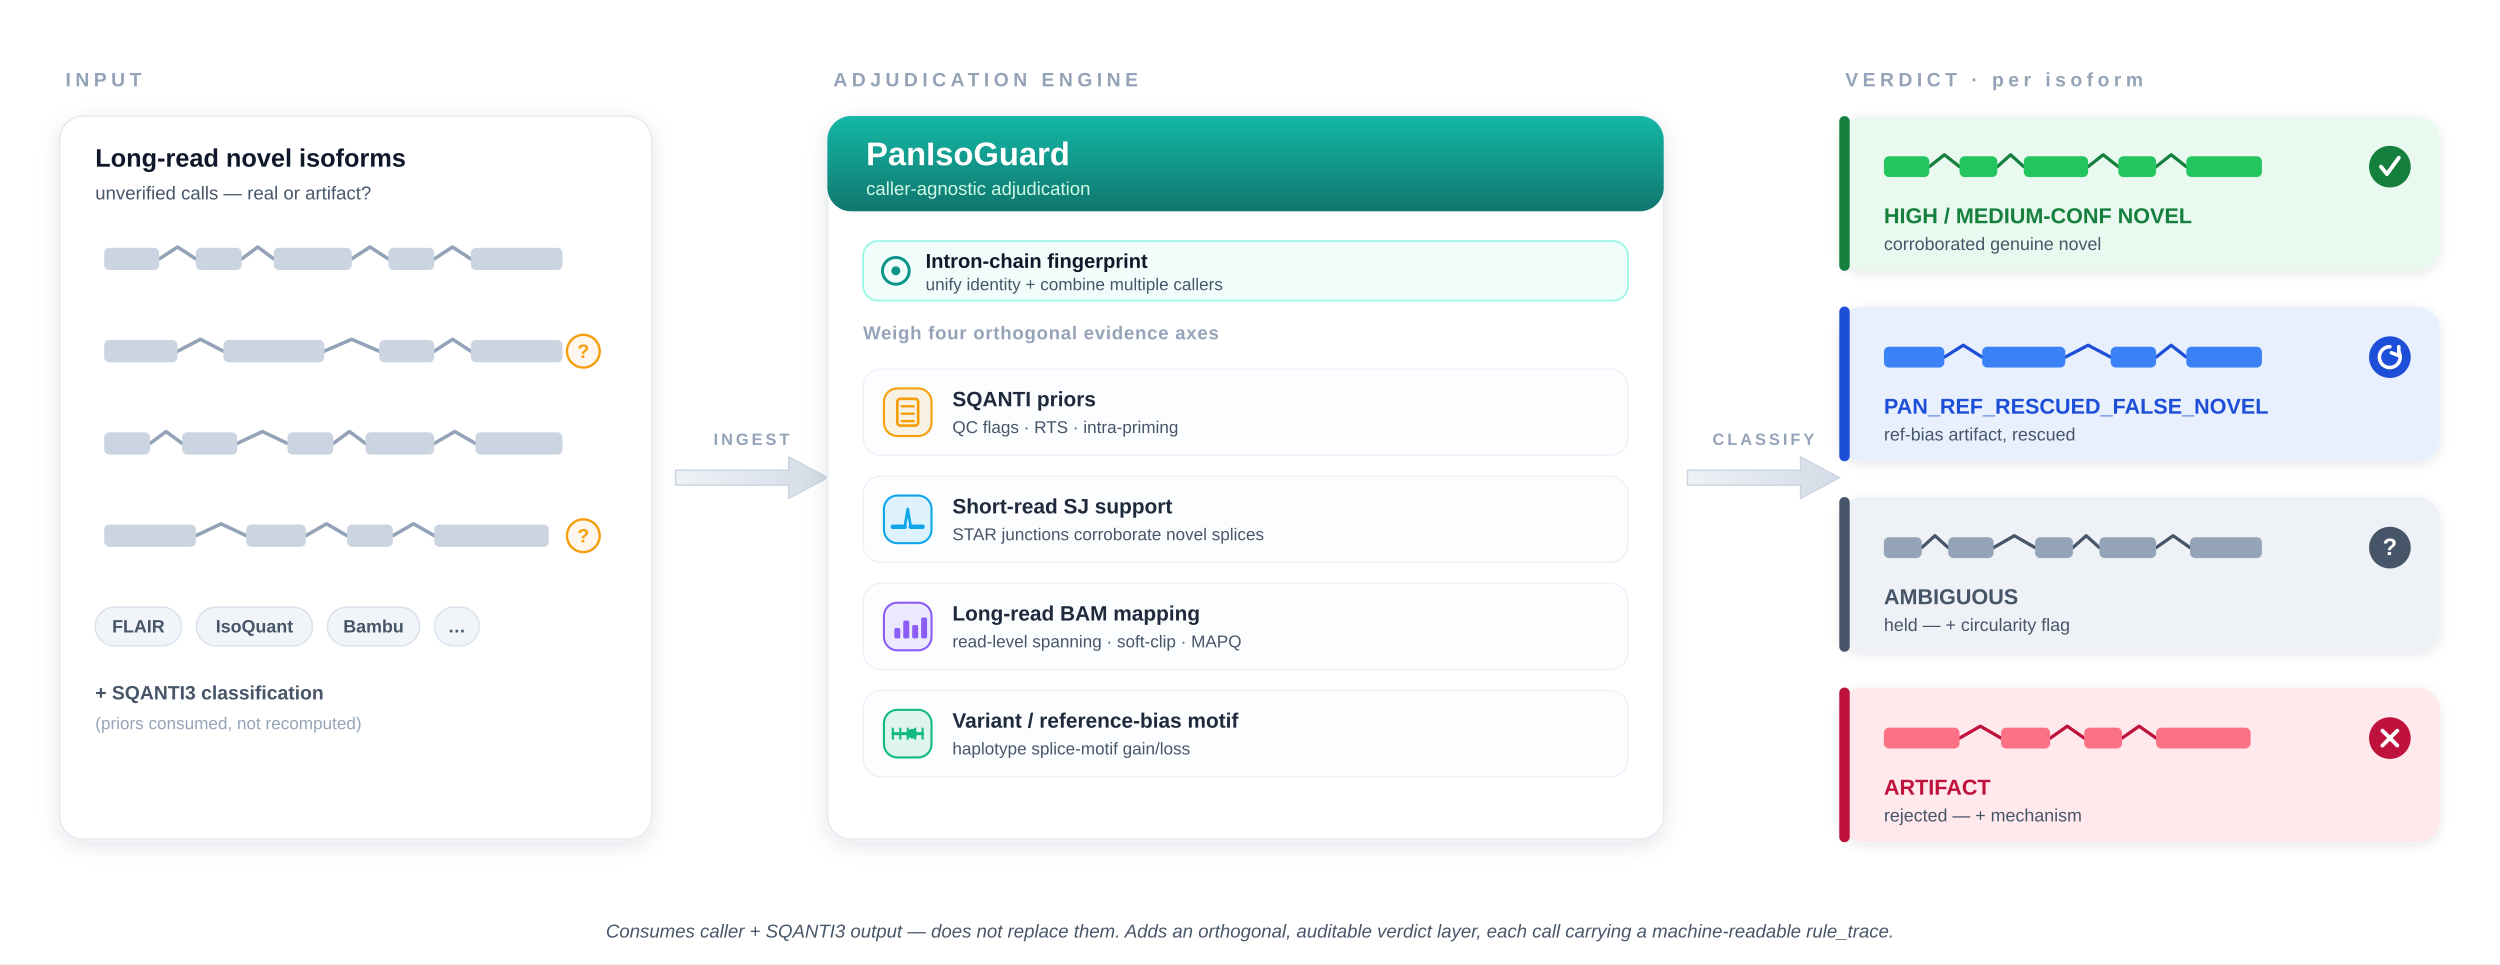
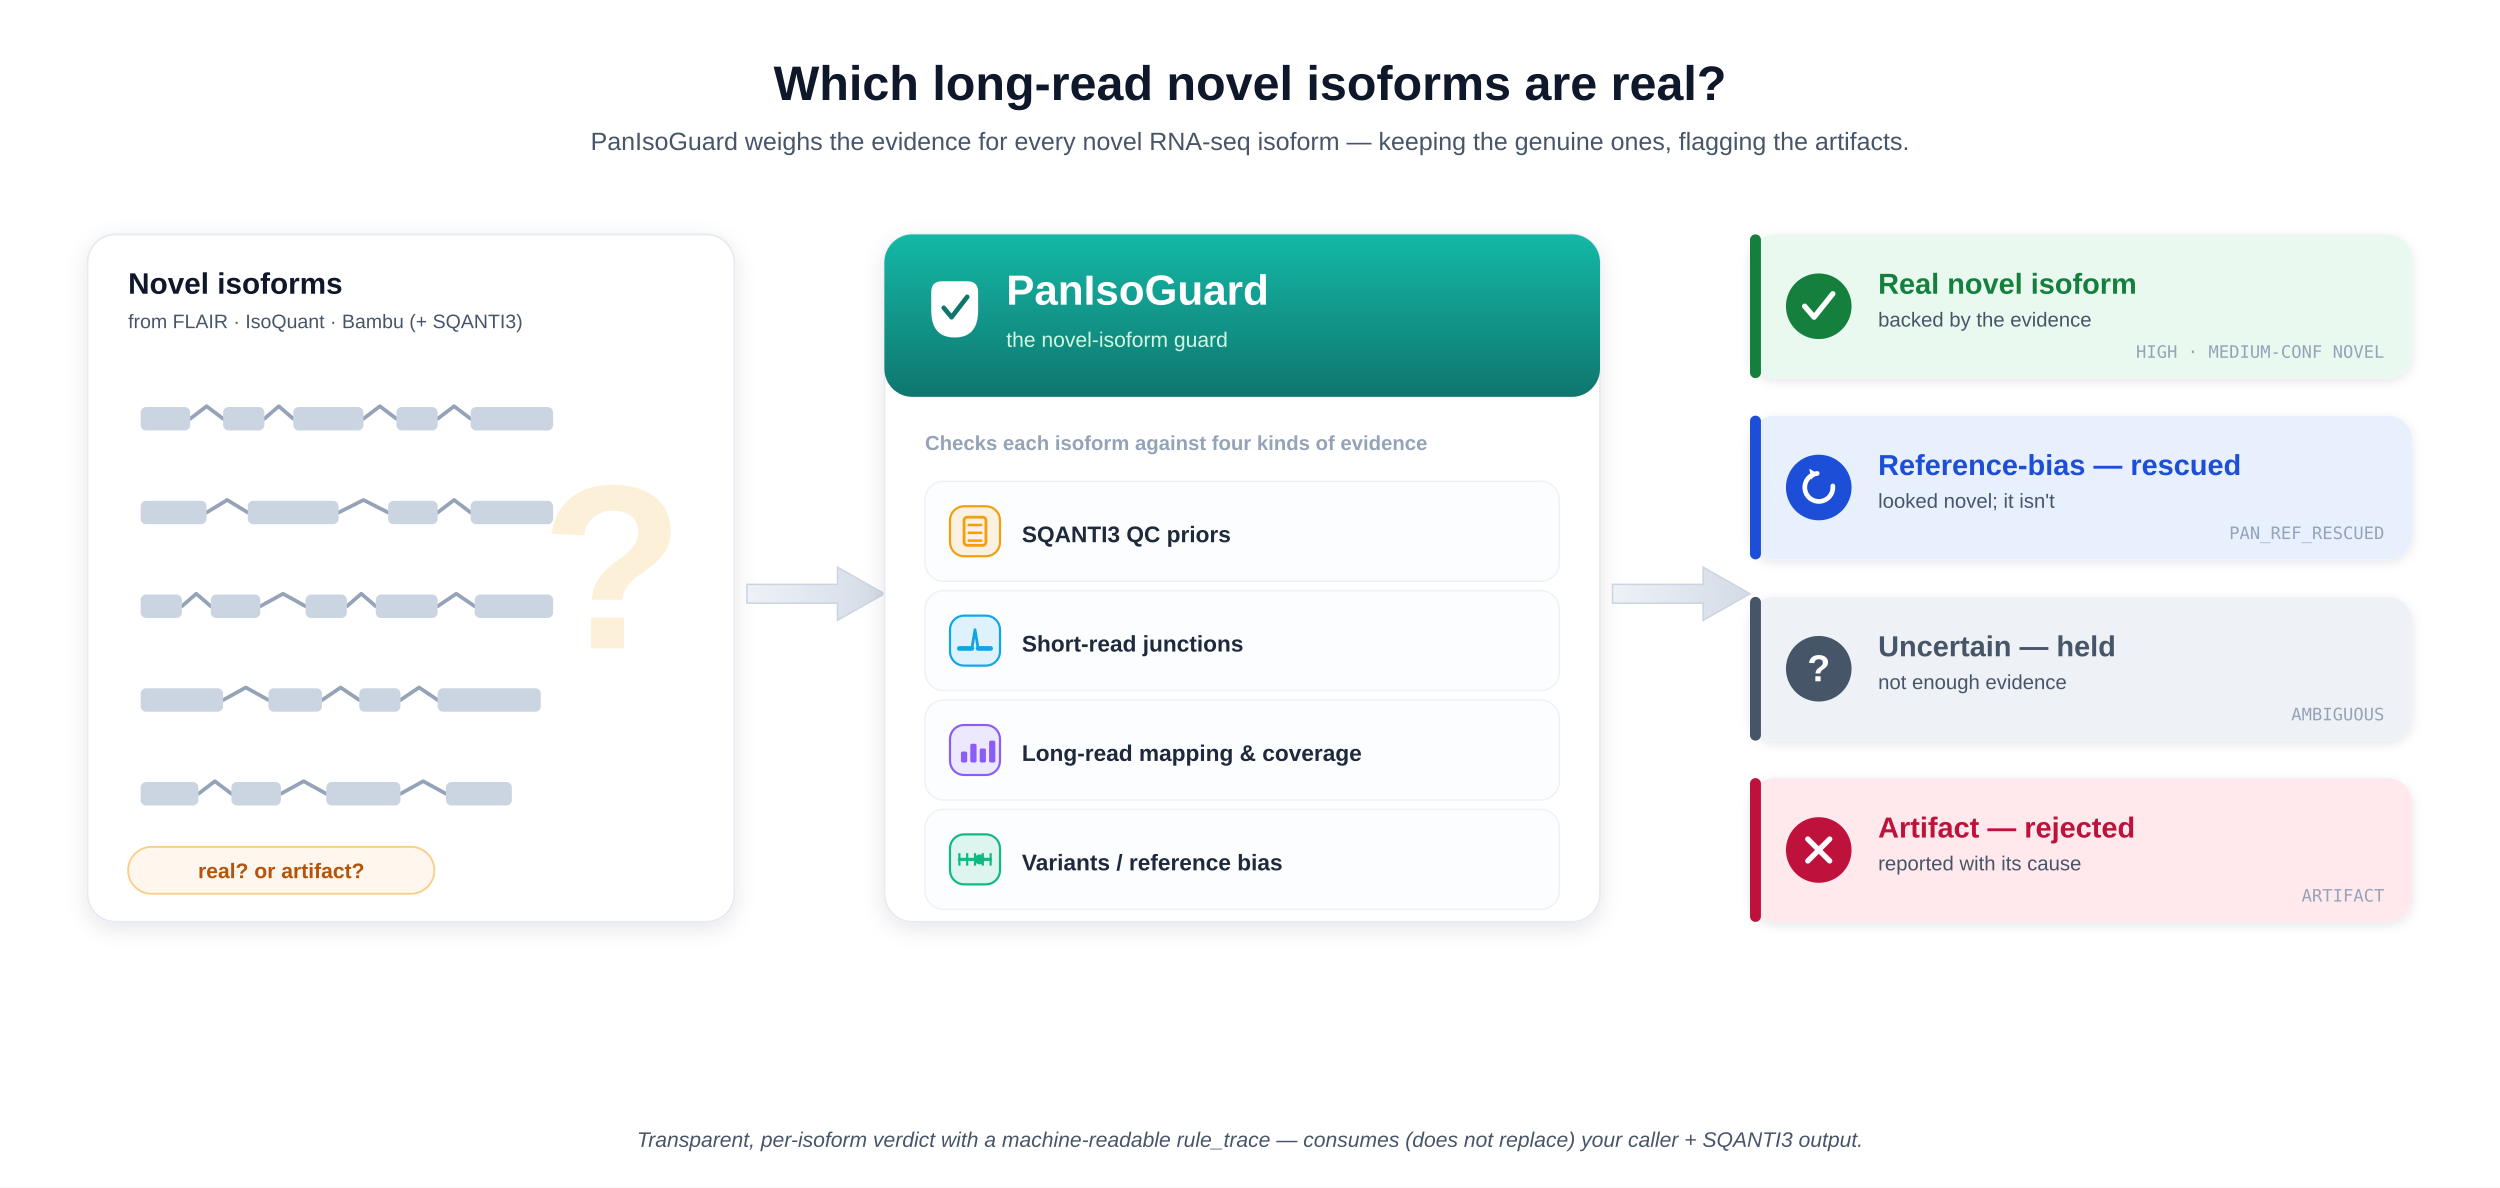
- <svg xmlns="http://www.w3.org/2000/svg" width="1680" height="648" viewBox="0 0 1680 648">
+ <svg xmlns="http://www.w3.org/2000/svg" width="1600" height="760" viewBox="0 0 1600 760">
  <defs>
    <filter id="sh" x="-30%" y="-30%" width="160%" height="160%">
      <feDropShadow dx="0" dy="4" stdDeviation="7" flood-color="#0f172a" flood-opacity="0.10" />
    </filter>
    <filter id="shS" x="-40%" y="-40%" width="180%" height="180%">
      <feDropShadow dx="0" dy="2" stdDeviation="3.5" flood-color="#0f172a" flood-opacity="0.10" />
    </filter>
    <linearGradient id="teal" x1="0" y1="0" x2="0" y2="1">
      <stop offset="0" stop-color="#14b8a6" />
      <stop offset="1" stop-color="#0f766e" />
    </linearGradient>
-     <linearGradient id="arrowg" x1="0" y1="0" x2="1" y2="0">
+     <linearGradient id="ag" x1="0" y1="0" x2="1" y2="0">
      <stop offset="0" stop-color="#eef2f7" />
      <stop offset="1" stop-color="#d3dbe6" />
    </linearGradient>
  </defs>
-   <rect width="1680" height="648" fill="#ffffff" />
-   <text x="44" y="58" font-family="Arial, 'Liberation Sans', 'DejaVu Sans', sans-serif" font-size="13" font-weight="bold" fill="#94a3b8" text-anchor="start" letter-spacing="3">INPUT</text>
-   <text x="560" y="58" font-family="Arial, 'Liberation Sans', 'DejaVu Sans', sans-serif" font-size="13" font-weight="bold" fill="#94a3b8" text-anchor="start" letter-spacing="3">ADJUDICATION ENGINE</text>
-   <text x="1240" y="58" font-family="Arial, 'Liberation Sans', 'DejaVu Sans', sans-serif" font-size="13" font-weight="bold" fill="#94a3b8" text-anchor="start" letter-spacing="3">VERDICT  ·  per isoform</text>
-   <rect x="40" y="78" width="398" height="486" rx="16" ry="16" fill="#ffffff" stroke="#e6eaf1" stroke-width="1.2" filter="url(#sh)" />
-   <text x="64" y="112" font-family="Arial, 'Liberation Sans', 'DejaVu Sans', sans-serif" font-size="17" font-weight="bold" fill="#0f172a" text-anchor="start">Long-read novel isoforms</text>
-   <text x="64" y="134" font-family="Arial, 'Liberation Sans', 'DejaVu Sans', sans-serif" font-size="12.5" font-weight="normal" fill="#475569" text-anchor="start">unverified calls — real or artifact?</text>
-   <polyline points="107.0,174 119.3,166.0 131.6,174" fill="none" stroke="#94a3b8" stroke-width="2.4" stroke-linejoin="round" stroke-linecap="round" />
-   <polyline points="162.4,174 173.2,166.0 184.0,174" fill="none" stroke="#94a3b8" stroke-width="2.4" stroke-linejoin="round" stroke-linecap="round" />
-   <polyline points="236.3,174 248.6,166.0 261.0,174" fill="none" stroke="#94a3b8" stroke-width="2.4" stroke-linejoin="round" stroke-linecap="round" />
-   <polyline points="291.8,174 304.1,166.0 316.4,174" fill="none" stroke="#94a3b8" stroke-width="2.4" stroke-linejoin="round" stroke-linecap="round" />
-   <rect x="70.0" y="166.5" width="37.0" height="15" rx="3.5" ry="3.5" fill="#cbd5e1" />
-   <rect x="131.6" y="166.5" width="30.8" height="15" rx="3.5" ry="3.5" fill="#cbd5e1" />
-   <rect x="184.0" y="166.5" width="52.4" height="15" rx="3.5" ry="3.5" fill="#cbd5e1" />
-   <rect x="261.0" y="166.5" width="30.8" height="15" rx="3.5" ry="3.5" fill="#cbd5e1" />
-   <rect x="316.4" y="166.5" width="61.6" height="15" rx="3.5" ry="3.5" fill="#cbd5e1" />
-   <polyline points="119.3,236 134.7,228.0 150.1,236" fill="none" stroke="#94a3b8" stroke-width="2.4" stroke-linejoin="round" stroke-linecap="round" />
-   <polyline points="217.8,236 236.3,228.0 254.8,236" fill="none" stroke="#94a3b8" stroke-width="2.4" stroke-linejoin="round" stroke-linecap="round" />
-   <polyline points="291.8,236 304.1,228.0 316.4,236" fill="none" stroke="#94a3b8" stroke-width="2.4" stroke-linejoin="round" stroke-linecap="round" />
-   <rect x="70.0" y="228.5" width="49.3" height="15" rx="3.5" ry="3.5" fill="#cbd5e1" />
-   <rect x="150.1" y="228.5" width="67.8" height="15" rx="3.5" ry="3.5" fill="#cbd5e1" />
-   <rect x="254.8" y="228.5" width="37.0" height="15" rx="3.5" ry="3.5" fill="#cbd5e1" />
-   <rect x="316.4" y="228.5" width="61.6" height="15" rx="3.5" ry="3.5" fill="#cbd5e1" />
-   <polyline points="100.8,298 111.6,290.0 122.4,298" fill="none" stroke="#94a3b8" stroke-width="2.4" stroke-linejoin="round" stroke-linecap="round" />
-   <polyline points="159.3,298 176.3,290.0 193.2,298" fill="none" stroke="#94a3b8" stroke-width="2.4" stroke-linejoin="round" stroke-linecap="round" />
-   <polyline points="224.0,298 234.8,290.0 245.6,298" fill="none" stroke="#94a3b8" stroke-width="2.4" stroke-linejoin="round" stroke-linecap="round" />
-   <polyline points="291.8,298 305.6,290.0 319.5,298" fill="none" stroke="#94a3b8" stroke-width="2.4" stroke-linejoin="round" stroke-linecap="round" />
-   <rect x="70.0" y="290.5" width="30.8" height="15" rx="3.5" ry="3.5" fill="#cbd5e1" />
-   <rect x="122.4" y="290.5" width="37.0" height="15" rx="3.5" ry="3.5" fill="#cbd5e1" />
-   <rect x="193.2" y="290.5" width="30.8" height="15" rx="3.5" ry="3.5" fill="#cbd5e1" />
-   <rect x="245.6" y="290.5" width="46.2" height="15" rx="3.5" ry="3.5" fill="#cbd5e1" />
-   <rect x="319.5" y="290.5" width="58.5" height="15" rx="3.5" ry="3.5" fill="#cbd5e1" />
-   <polyline points="131.6,360 148.5,352.0 165.5,360" fill="none" stroke="#94a3b8" stroke-width="2.4" stroke-linejoin="round" stroke-linecap="round" />
-   <polyline points="205.5,360 219.4,352.0 233.2,360" fill="none" stroke="#94a3b8" stroke-width="2.4" stroke-linejoin="round" stroke-linecap="round" />
-   <polyline points="264.0,360 277.9,352.0 291.8,360" fill="none" stroke="#94a3b8" stroke-width="2.4" stroke-linejoin="round" stroke-linecap="round" />
-   <rect x="70.0" y="352.5" width="61.6" height="15" rx="3.5" ry="3.5" fill="#cbd5e1" />
-   <rect x="165.5" y="352.5" width="40.0" height="15" rx="3.5" ry="3.5" fill="#cbd5e1" />
-   <rect x="233.2" y="352.5" width="30.8" height="15" rx="3.5" ry="3.5" fill="#cbd5e1" />
-   <rect x="291.8" y="352.5" width="77.0" height="15" rx="3.5" ry="3.5" fill="#cbd5e1" />
-   <circle cx="392" cy="236" r="11" fill="#fff7ed" stroke="#f59e0b" stroke-width="1.6" />
-   <text x="392" y="240.5" font-family="Arial, 'Liberation Sans', 'DejaVu Sans', sans-serif" font-size="13" font-weight="bold" fill="#f59e0b" text-anchor="middle">?</text>
-   <circle cx="392" cy="360" r="11" fill="#fff7ed" stroke="#f59e0b" stroke-width="1.6" />
-   <text x="392" y="364.5" font-family="Arial, 'Liberation Sans', 'DejaVu Sans', sans-serif" font-size="13" font-weight="bold" fill="#f59e0b" text-anchor="middle">?</text>
-   <rect x="64" y="408" width="58" height="26" rx="13" ry="13" fill="#f1f5f9" stroke="#dbe2ec" stroke-width="1" />
-   <text x="93.0" y="425" font-family="Arial, 'Liberation Sans', 'DejaVu Sans', sans-serif" font-size="12" font-weight="bold" fill="#475569" text-anchor="middle">FLAIR</text>
-   <rect x="132" y="408" width="78" height="26" rx="13" ry="13" fill="#f1f5f9" stroke="#dbe2ec" stroke-width="1" />
-   <text x="171.0" y="425" font-family="Arial, 'Liberation Sans', 'DejaVu Sans', sans-serif" font-size="12" font-weight="bold" fill="#475569" text-anchor="middle">IsoQuant</text>
-   <rect x="220" y="408" width="62" height="26" rx="13" ry="13" fill="#f1f5f9" stroke="#dbe2ec" stroke-width="1" />
-   <text x="251.0" y="425" font-family="Arial, 'Liberation Sans', 'DejaVu Sans', sans-serif" font-size="12" font-weight="bold" fill="#475569" text-anchor="middle">Bambu</text>
-   <rect x="292" y="408" width="30" height="26" rx="13" ry="13" fill="#f1f5f9" stroke="#dbe2ec" stroke-width="1" />
-   <text x="307.0" y="425" font-family="Arial, 'Liberation Sans', 'DejaVu Sans', sans-serif" font-size="12" font-weight="bold" fill="#475569" text-anchor="middle">…</text>
-   <text x="64" y="470" font-family="Arial, 'Liberation Sans', 'DejaVu Sans', sans-serif" font-size="13" font-weight="bold" fill="#475569" text-anchor="start">+ SQANTI3 classification</text>
-   <text x="64" y="490" font-family="Arial, 'Liberation Sans', 'DejaVu Sans', sans-serif" font-size="11.5" font-weight="normal" fill="#94a3b8" text-anchor="start">(priors consumed, not recomputed)</text>
-   <path d="M454,316.0 L530,316.0 L530,307.0 L556,321.0 L530,335.0 L530,326.0 L454,326.0 Z" fill="url(#arrowg)" stroke="#cbd5e1" stroke-width="1" />
-   <text x="505.0" y="299.0" font-family="Arial, 'Liberation Sans', 'DejaVu Sans', sans-serif" font-size="11" font-weight="bold" fill="#94a3b8" text-anchor="middle" letter-spacing="2">INGEST</text>
-   <rect x="556" y="78" width="562" height="486" rx="16" ry="16" fill="#ffffff" stroke="#e6eaf1" stroke-width="1.2" filter="url(#sh)" />
-   <rect x="556" y="78" width="562" height="64" rx="16" ry="16" fill="url(#teal)" />
-   <rect x="556" y="118" width="562" height="24" rx="0" ry="0" fill="#0f766e" opacity="0" />
-   <text x="582" y="111" font-family="Arial, 'Liberation Sans', 'DejaVu Sans', sans-serif" font-size="22" font-weight="bold" fill="#ffffff" text-anchor="start">PanIsoGuard</text>
-   <text x="582" y="131" font-family="Arial, 'Liberation Sans', 'DejaVu Sans', sans-serif" font-size="12.5" font-weight="normal" fill="#d1fae5" text-anchor="start">caller-agnostic adjudication</text>
-   <rect x="580" y="162" width="514" height="40" rx="10" ry="10" fill="#f0fdfa" stroke="#99f6e4" stroke-width="1.2" />
-   <circle cx="602" cy="182" r="9" fill="none" stroke="#0d9488" stroke-width="2" />
-   <circle cx="602" cy="182" r="3" fill="#0d9488" />
-   <text x="622" y="180" font-family="Arial, 'Liberation Sans', 'DejaVu Sans', sans-serif" font-size="13.5" font-weight="bold" fill="#0f172a" text-anchor="start">Intron-chain fingerprint</text>
-   <text x="622" y="195" font-family="Arial, 'Liberation Sans', 'DejaVu Sans', sans-serif" font-size="11.5" font-weight="normal" fill="#475569" text-anchor="start">unify identity + combine multiple callers</text>
-   <text x="580" y="228" font-family="Arial, 'Liberation Sans', 'DejaVu Sans', sans-serif" font-size="12.5" font-weight="bold" fill="#94a3b8" text-anchor="start" letter-spacing="0.5">Weigh four orthogonal evidence axes</text>
-   <rect x="580" y="248" width="514" height="58" rx="12" ry="12" fill="#fbfdff" stroke="#eef2f7" stroke-width="1" />
-   <rect x="594" y="261" width="32" height="32" rx="9" ry="9" fill="#f59e0b1f" stroke="#f59e0b" stroke-width="1.4" />
-   <rect x="603" y="268" width="14" height="18" rx="2" fill="none" stroke="#f59e0b" stroke-width="1.8" />
-   <line x1="606" y1="273" x2="614" y2="273" stroke="#f59e0b" stroke-width="1.6" stroke-linecap="round" />
-   <line x1="606" y1="278" x2="614" y2="278" stroke="#f59e0b" stroke-width="1.6" stroke-linecap="round" />
-   <line x1="606" y1="283" x2="614" y2="283" stroke="#f59e0b" stroke-width="1.6" stroke-linecap="round" />
-   <text x="640" y="273" font-family="Arial, 'Liberation Sans', 'DejaVu Sans', sans-serif" font-size="14" font-weight="bold" fill="#1e293b" text-anchor="start">SQANTI priors</text>
-   <text x="640" y="291" font-family="Arial, 'Liberation Sans', 'DejaVu Sans', sans-serif" font-size="11.5" font-weight="normal" fill="#475569" text-anchor="start">QC flags · RTS · intra-priming</text>
-   <rect x="580" y="320" width="514" height="58" rx="12" ry="12" fill="#fbfdff" stroke="#eef2f7" stroke-width="1" />
-   <rect x="594" y="333" width="32" height="32" rx="9" ry="9" fill="#0ea5e91f" stroke="#0ea5e9" stroke-width="1.4" />
-   <line x1="600" y1="354" x2="608" y2="354" stroke="#0ea5e9" stroke-width="3" stroke-linecap="round" />
-   <line x1="612" y1="354" x2="620" y2="354" stroke="#0ea5e9" stroke-width="3" stroke-linecap="round" />
-   <polyline points="608,354 610,342 612,354" fill="none" stroke="#0ea5e9" stroke-width="1.8" stroke-linejoin="round" />
-   <text x="640" y="345" font-family="Arial, 'Liberation Sans', 'DejaVu Sans', sans-serif" font-size="14" font-weight="bold" fill="#1e293b" text-anchor="start">Short-read SJ support</text>
-   <text x="640" y="363" font-family="Arial, 'Liberation Sans', 'DejaVu Sans', sans-serif" font-size="11.5" font-weight="normal" fill="#475569" text-anchor="start">STAR junctions corroborate novel splices</text>
-   <rect x="580" y="392" width="514" height="58" rx="12" ry="12" fill="#fbfdff" stroke="#eef2f7" stroke-width="1" />
-   <rect x="594" y="405" width="32" height="32" rx="9" ry="9" fill="#8b5cf61f" stroke="#8b5cf6" stroke-width="1.4" />
-   <rect x="601" y="422" width="4" height="7" rx="1" fill="#8b5cf6" />
-   <rect x="607" y="417" width="4" height="12" rx="1" fill="#8b5cf6" />
-   <rect x="613" y="420" width="4" height="9" rx="1" fill="#8b5cf6" />
-   <rect x="619" y="415" width="4" height="14" rx="1" fill="#8b5cf6" />
-   <text x="640" y="417" font-family="Arial, 'Liberation Sans', 'DejaVu Sans', sans-serif" font-size="14" font-weight="bold" fill="#1e293b" text-anchor="start">Long-read BAM mapping</text>
-   <text x="640" y="435" font-family="Arial, 'Liberation Sans', 'DejaVu Sans', sans-serif" font-size="11.5" font-weight="normal" fill="#475569" text-anchor="start">read-level spanning · soft-clip · MAPQ</text>
-   <rect x="580" y="464" width="514" height="58" rx="12" ry="12" fill="#fbfdff" stroke="#eef2f7" stroke-width="1" />
-   <rect x="594" y="477" width="32" height="32" rx="9" ry="9" fill="#10b9811f" stroke="#10b981" stroke-width="1.4" />
-   <line x1="600" y1="493" x2="620" y2="493" stroke="#10b981" stroke-width="2" stroke-linecap="round" />
-   <line x1="600" y1="489" x2="600" y2="497" stroke="#10b981" stroke-width="1.4" />
-   <line x1="605" y1="489" x2="605" y2="497" stroke="#10b981" stroke-width="1.4" />
-   <line x1="610" y1="489" x2="610" y2="497" stroke="#10b981" stroke-width="1.4" />
-   <line x1="615" y1="489" x2="615" y2="497" stroke="#10b981" stroke-width="1.4" />
-   <line x1="620" y1="489" x2="620" y2="497" stroke="#10b981" stroke-width="1.4" />
-   <circle cx="613" cy="493" r="3.2" fill="#10b981" />
-   <text x="640" y="489" font-family="Arial, 'Liberation Sans', 'DejaVu Sans', sans-serif" font-size="14" font-weight="bold" fill="#1e293b" text-anchor="start">Variant / reference-bias motif</text>
-   <text x="640" y="507" font-family="Arial, 'Liberation Sans', 'DejaVu Sans', sans-serif" font-size="11.5" font-weight="normal" fill="#475569" text-anchor="start">haplotype splice-motif gain/loss</text>
-   <path d="M1134,316.0 L1210,316.0 L1210,307.0 L1236,321.0 L1210,335.0 L1210,326.0 L1134,326.0 Z" fill="url(#arrowg)" stroke="#cbd5e1" stroke-width="1" />
-   <text x="1185.0" y="299.0" font-family="Arial, 'Liberation Sans', 'DejaVu Sans', sans-serif" font-size="11" font-weight="bold" fill="#94a3b8" text-anchor="middle" letter-spacing="2">CLASSIFY</text>
-   <rect x="1236" y="78" width="404" height="104" rx="16" ry="16" fill="#e9f9ef" filter="url(#shS)" />
-   <rect x="1236" y="78" width="7" height="104" rx="3.5" ry="3.5" fill="#15803d" />
-   <polyline points="1296.5,112 1306.6,104.0 1316.8,112" fill="none" stroke="#15803d" stroke-width="2.2" stroke-linejoin="round" stroke-linecap="round" />
-   <polyline points="1342.2,112 1351.1,104.0 1360.0,112" fill="none" stroke="#15803d" stroke-width="2.2" stroke-linejoin="round" stroke-linecap="round" />
-   <polyline points="1403.2,112 1413.3,104.0 1423.5,112" fill="none" stroke="#15803d" stroke-width="2.2" stroke-linejoin="round" stroke-linecap="round" />
-   <polyline points="1448.9,112 1459.0,104.0 1469.2,112" fill="none" stroke="#15803d" stroke-width="2.2" stroke-linejoin="round" stroke-linecap="round" />
-   <rect x="1266.0" y="105.0" width="30.5" height="14" rx="3.5" ry="3.5" fill="#22c55e" />
-   <rect x="1316.8" y="105.0" width="25.4" height="14" rx="3.5" ry="3.5" fill="#22c55e" />
-   <rect x="1360.0" y="105.0" width="43.2" height="14" rx="3.5" ry="3.5" fill="#22c55e" />
-   <rect x="1423.5" y="105.0" width="25.4" height="14" rx="3.5" ry="3.5" fill="#22c55e" />
-   <rect x="1469.2" y="105.0" width="50.8" height="14" rx="3.5" ry="3.5" fill="#22c55e" />
-   <text x="1266" y="150" font-family="Arial, 'Liberation Sans', 'DejaVu Sans', sans-serif" font-size="14.5" font-weight="bold" fill="#15803d" text-anchor="start">HIGH / MEDIUM-CONF NOVEL</text>
-   <text x="1266" y="168" font-family="Arial, 'Liberation Sans', 'DejaVu Sans', sans-serif" font-size="12" font-weight="normal" fill="#475569" text-anchor="start">corroborated genuine novel</text>
-   <circle cx="1606" cy="112" r="14" fill="#15803d" />
-   <polyline points="1600,112 1604,117 1612,106" fill="none" stroke="#fff" stroke-width="2.6" stroke-linecap="round" stroke-linejoin="round" />
-   <rect x="1236" y="206" width="404" height="104" rx="16" ry="16" fill="#e8f0fe" filter="url(#shS)" />
-   <rect x="1236" y="206" width="7" height="104" rx="3.5" ry="3.5" fill="#1d4ed8" />
-   <polyline points="1306.6,240 1319.3,232.0 1332.0,240" fill="none" stroke="#1d4ed8" stroke-width="2.2" stroke-linejoin="round" stroke-linecap="round" />
-   <polyline points="1387.9,240 1403.2,232.0 1418.4,240" fill="none" stroke="#1d4ed8" stroke-width="2.2" stroke-linejoin="round" stroke-linecap="round" />
-   <polyline points="1448.9,240 1459.0,232.0 1469.2,240" fill="none" stroke="#1d4ed8" stroke-width="2.2" stroke-linejoin="round" stroke-linecap="round" />
-   <rect x="1266.0" y="233.0" width="40.6" height="14" rx="3.5" ry="3.5" fill="#3b82f6" />
-   <rect x="1332.0" y="233.0" width="55.9" height="14" rx="3.5" ry="3.5" fill="#3b82f6" />
-   <rect x="1418.4" y="233.0" width="30.5" height="14" rx="3.5" ry="3.5" fill="#3b82f6" />
-   <rect x="1469.2" y="233.0" width="50.8" height="14" rx="3.5" ry="3.5" fill="#3b82f6" />
-   <text x="1266" y="278" font-family="Arial, 'Liberation Sans', 'DejaVu Sans', sans-serif" font-size="14.5" font-weight="bold" fill="#1d4ed8" text-anchor="start">PAN_REF_RESCUED_FALSE_NOVEL</text>
-   <text x="1266" y="296" font-family="Arial, 'Liberation Sans', 'DejaVu Sans', sans-serif" font-size="12" font-weight="normal" fill="#475569" text-anchor="start">ref-bias artifact, rescued</text>
-   <circle cx="1606" cy="240" r="14" fill="#1d4ed8" />
-   <path d="M1606 233 a7 7 0 1 0 6 3.5" fill="none" stroke="#fff" stroke-width="2.4" stroke-linecap="round" />
-   <polyline points="1612,233 1612,239 1607,237" fill="none" stroke="#fff" stroke-width="2.4" stroke-linecap="round" stroke-linejoin="round" />
-   <rect x="1236" y="334" width="404" height="104" rx="16" ry="16" fill="#eef1f5" filter="url(#shS)" />
-   <rect x="1236" y="334" width="7" height="104" rx="3.5" ry="3.5" fill="#475569" />
-   <polyline points="1291.4,368 1300.3,360.0 1309.2,368" fill="none" stroke="#475569" stroke-width="2.2" stroke-linejoin="round" stroke-linecap="round" />
-   <polyline points="1339.7,368 1353.6,360.0 1367.6,368" fill="none" stroke="#475569" stroke-width="2.2" stroke-linejoin="round" stroke-linecap="round" />
-   <polyline points="1393.0,368 1401.9,360.0 1410.8,368" fill="none" stroke="#475569" stroke-width="2.2" stroke-linejoin="round" stroke-linecap="round" />
-   <polyline points="1448.9,368 1460.3,360.0 1471.7,368" fill="none" stroke="#475569" stroke-width="2.2" stroke-linejoin="round" stroke-linecap="round" />
-   <rect x="1266.0" y="361.0" width="25.4" height="14" rx="3.5" ry="3.5" fill="#94a3b8" />
-   <rect x="1309.2" y="361.0" width="30.5" height="14" rx="3.5" ry="3.5" fill="#94a3b8" />
-   <rect x="1367.6" y="361.0" width="25.4" height="14" rx="3.5" ry="3.5" fill="#94a3b8" />
-   <rect x="1410.8" y="361.0" width="38.1" height="14" rx="3.5" ry="3.5" fill="#94a3b8" />
-   <rect x="1471.7" y="361.0" width="48.3" height="14" rx="3.5" ry="3.5" fill="#94a3b8" />
-   <text x="1266" y="406" font-family="Arial, 'Liberation Sans', 'DejaVu Sans', sans-serif" font-size="14.5" font-weight="bold" fill="#475569" text-anchor="start">AMBIGUOUS</text>
-   <text x="1266" y="424" font-family="Arial, 'Liberation Sans', 'DejaVu Sans', sans-serif" font-size="12" font-weight="normal" fill="#475569" text-anchor="start">held — + circularity flag</text>
-   <circle cx="1606" cy="368" r="14" fill="#475569" />
-   <text x="1606" y="373" font-family="Arial, 'Liberation Sans', 'DejaVu Sans', sans-serif" font-size="16" font-weight="bold" fill="#fff" text-anchor="middle">?</text>
-   <rect x="1236" y="462" width="404" height="104" rx="16" ry="16" fill="#ffe9ec" filter="url(#shS)" />
-   <rect x="1236" y="462" width="7" height="104" rx="3.5" ry="3.5" fill="#be123c" />
-   <polyline points="1316.8,496 1330.8,488.0 1344.7,496" fill="none" stroke="#be123c" stroke-width="2.2" stroke-linejoin="round" stroke-linecap="round" />
-   <polyline points="1377.8,496 1389.2,488.0 1400.6,496" fill="none" stroke="#be123c" stroke-width="2.2" stroke-linejoin="round" stroke-linecap="round" />
-   <polyline points="1426.0,496 1437.5,488.0 1448.9,496" fill="none" stroke="#be123c" stroke-width="2.2" stroke-linejoin="round" stroke-linecap="round" />
-   <rect x="1266.0" y="489.0" width="50.8" height="14" rx="3.5" ry="3.5" fill="#fb7185" />
-   <rect x="1344.7" y="489.0" width="33.0" height="14" rx="3.5" ry="3.5" fill="#fb7185" />
-   <rect x="1400.6" y="489.0" width="25.4" height="14" rx="3.5" ry="3.5" fill="#fb7185" />
-   <rect x="1448.9" y="489.0" width="63.5" height="14" rx="3.5" ry="3.5" fill="#fb7185" />
-   <text x="1266" y="534" font-family="Arial, 'Liberation Sans', 'DejaVu Sans', sans-serif" font-size="14.5" font-weight="bold" fill="#be123c" text-anchor="start">ARTIFACT</text>
-   <text x="1266" y="552" font-family="Arial, 'Liberation Sans', 'DejaVu Sans', sans-serif" font-size="12" font-weight="normal" fill="#475569" text-anchor="start">rejected — + mechanism</text>
-   <circle cx="1606" cy="496" r="14" fill="#be123c" />
-   <line x1="1601" y1="491" x2="1611" y2="501" stroke="#fff" stroke-width="2.6" stroke-linecap="round" />
-   <line x1="1611" y1="491" x2="1601" y2="501" stroke="#fff" stroke-width="2.6" stroke-linecap="round" />
-   <text x="840.0" y="630" font-family="Arial, 'Liberation Sans', 'DejaVu Sans', sans-serif" font-size="12.5" font-weight="normal" fill="#475569" text-anchor="middle" style="font-style:italic">Consumes caller + SQANTI3 output — does not replace them.  Adds an orthogonal, auditable verdict layer, each call carrying a machine-readable  rule_trace.</text>
+   <rect width="1600" height="760" fill="#ffffff" />
+   <text x="800.0" y="64" font-family="Arial, 'Liberation Sans', 'DejaVu Sans', sans-serif" font-size="31" font-weight="bold" fill="#0f172a" text-anchor="middle">Which long-read novel isoforms are real?</text>
+   <text x="800.0" y="96" font-family="Arial, 'Liberation Sans', 'DejaVu Sans', sans-serif" font-size="16" font-weight="normal" fill="#475569" text-anchor="middle">PanIsoGuard weighs the evidence for every novel RNA-seq isoform — keeping the genuine ones, flagging the artifacts.</text>
+   <rect x="56" y="150" width="414" height="440" rx="18" ry="18" fill="#ffffff" stroke="#e6eaf1" stroke-width="1.2" filter="url(#sh)" />
+   <text x="82" y="188" font-family="Arial, 'Liberation Sans', 'DejaVu Sans', sans-serif" font-size="19" font-weight="bold" fill="#0f172a" text-anchor="start">Novel isoforms</text>
+   <text x="82" y="210" font-family="Arial, 'Liberation Sans', 'DejaVu Sans', sans-serif" font-size="12.5" font-weight="normal" fill="#475569" text-anchor="start">from FLAIR · IsoQuant · Bambu (+ SQANTI3)</text>
+   <polyline points="121.7,268 132.2,260.0 142.8,268" fill="none" stroke="#94a3b8" stroke-width="2.4" stroke-linejoin="round" stroke-linecap="round" />
+   <polyline points="169.2,268 178.4,260.0 187.7,268" fill="none" stroke="#94a3b8" stroke-width="2.4" stroke-linejoin="round" stroke-linecap="round" />
+   <polyline points="232.6,268 243.1,260.0 253.7,268" fill="none" stroke="#94a3b8" stroke-width="2.4" stroke-linejoin="round" stroke-linecap="round" />
+   <polyline points="280.1,268 290.6,260.0 301.2,268" fill="none" stroke="#94a3b8" stroke-width="2.4" stroke-linejoin="round" stroke-linecap="round" />
+   <rect x="90.0" y="260.5" width="31.7" height="15" rx="3.5" fill="#cbd5e1" />
+   <rect x="142.8" y="260.5" width="26.4" height="15" rx="3.5" fill="#cbd5e1" />
+   <rect x="187.7" y="260.5" width="44.9" height="15" rx="3.5" fill="#cbd5e1" />
+   <rect x="253.7" y="260.5" width="26.4" height="15" rx="3.5" fill="#cbd5e1" />
+   <rect x="301.2" y="260.5" width="52.8" height="15" rx="3.5" fill="#cbd5e1" />
+   <polyline points="132.2,328 145.4,320.0 158.6,328" fill="none" stroke="#94a3b8" stroke-width="2.4" stroke-linejoin="round" stroke-linecap="round" />
+   <polyline points="216.7,328 232.6,320.0 248.4,328" fill="none" stroke="#94a3b8" stroke-width="2.4" stroke-linejoin="round" stroke-linecap="round" />
+   <polyline points="280.1,328 290.6,320.0 301.2,328" fill="none" stroke="#94a3b8" stroke-width="2.4" stroke-linejoin="round" stroke-linecap="round" />
+   <rect x="90.0" y="320.5" width="42.2" height="15" rx="3.5" fill="#cbd5e1" />
+   <rect x="158.6" y="320.5" width="58.1" height="15" rx="3.5" fill="#cbd5e1" />
+   <rect x="248.4" y="320.5" width="31.7" height="15" rx="3.5" fill="#cbd5e1" />
+   <rect x="301.2" y="320.5" width="52.8" height="15" rx="3.5" fill="#cbd5e1" />
+   <polyline points="116.4,388 125.6,380.0 134.9,388" fill="none" stroke="#94a3b8" stroke-width="2.4" stroke-linejoin="round" stroke-linecap="round" />
+   <polyline points="166.6,388 181.1,380.0 195.6,388" fill="none" stroke="#94a3b8" stroke-width="2.4" stroke-linejoin="round" stroke-linecap="round" />
+   <polyline points="222.0,388 231.2,380.0 240.5,388" fill="none" stroke="#94a3b8" stroke-width="2.4" stroke-linejoin="round" stroke-linecap="round" />
+   <polyline points="280.1,388 292.0,380.0 303.8,388" fill="none" stroke="#94a3b8" stroke-width="2.4" stroke-linejoin="round" stroke-linecap="round" />
+   <rect x="90.0" y="380.5" width="26.4" height="15" rx="3.5" fill="#cbd5e1" />
+   <rect x="134.9" y="380.5" width="31.7" height="15" rx="3.5" fill="#cbd5e1" />
+   <rect x="195.6" y="380.5" width="26.4" height="15" rx="3.5" fill="#cbd5e1" />
+   <rect x="240.5" y="380.5" width="39.6" height="15" rx="3.5" fill="#cbd5e1" />
+   <rect x="303.8" y="380.5" width="50.2" height="15" rx="3.5" fill="#cbd5e1" />
+   <polyline points="142.8,448 157.3,440.0 171.8,448" fill="none" stroke="#94a3b8" stroke-width="2.4" stroke-linejoin="round" stroke-linecap="round" />
+   <polyline points="206.2,448 218.0,440.0 229.9,448" fill="none" stroke="#94a3b8" stroke-width="2.4" stroke-linejoin="round" stroke-linecap="round" />
+   <polyline points="256.3,448 268.2,440.0 280.1,448" fill="none" stroke="#94a3b8" stroke-width="2.4" stroke-linejoin="round" stroke-linecap="round" />
+   <rect x="90.0" y="440.5" width="52.8" height="15" rx="3.5" fill="#cbd5e1" />
+   <rect x="171.8" y="440.5" width="34.3" height="15" rx="3.5" fill="#cbd5e1" />
+   <rect x="229.9" y="440.5" width="26.4" height="15" rx="3.5" fill="#cbd5e1" />
+   <rect x="280.1" y="440.5" width="66.0" height="15" rx="3.5" fill="#cbd5e1" />
+   <polyline points="127.0,508 137.5,500.0 148.1,508" fill="none" stroke="#94a3b8" stroke-width="2.4" stroke-linejoin="round" stroke-linecap="round" />
+   <polyline points="179.8,508 194.3,500.0 208.8,508" fill="none" stroke="#94a3b8" stroke-width="2.4" stroke-linejoin="round" stroke-linecap="round" />
+   <polyline points="256.3,508 270.8,500.0 285.4,508" fill="none" stroke="#94a3b8" stroke-width="2.4" stroke-linejoin="round" stroke-linecap="round" />
+   <rect x="90.0" y="500.5" width="37.0" height="15" rx="3.5" fill="#cbd5e1" />
+   <rect x="148.1" y="500.5" width="31.7" height="15" rx="3.5" fill="#cbd5e1" />
+   <rect x="208.8" y="500.5" width="47.5" height="15" rx="3.5" fill="#cbd5e1" />
+   <rect x="285.4" y="500.5" width="42.2" height="15" rx="3.5" fill="#cbd5e1" />
+   <text x="392" y="415" font-family="Arial, 'Liberation Sans', 'DejaVu Sans', sans-serif" font-size="150" font-weight="bold" fill="#f59e0b" text-anchor="middle" style="opacity:0.16">?</text>
+   <rect x="82" y="542" width="196" height="30" rx="15" ry="15" fill="#fff7ed" stroke="#fbcd8a" stroke-width="1.2" />
+   <text x="180" y="562" font-family="Arial, 'Liberation Sans', 'DejaVu Sans', sans-serif" font-size="13.5" font-weight="bold" fill="#b45309" text-anchor="middle">real?  or  artifact?</text>
+   <path d="M478,374.0 L536,374.0 L536,363.0 L566,380 L536,397.0 L536,386.0 L478,386.0 Z" fill="url(#ag)" stroke="#cbd5e1" stroke-width="1" />
+   <rect x="566" y="150" width="458" height="440" rx="18" ry="18" fill="#ffffff" stroke="#e6eaf1" stroke-width="1.2" filter="url(#sh)" />
+   <rect x="566" y="150" width="458" height="104" rx="18" ry="18" fill="url(#teal)" />
+   <path d="M596,187 Q596,180 603,180 L619,180 Q626,180 626,187 L626,198.72 Q626,216 611.0,216 Q596,216 596,198.72 Z" fill="#ffffff" />
+   <polyline points="604,197 609,203 619,190" fill="none" stroke="#0f766e" stroke-width="3" stroke-linecap="round" stroke-linejoin="round" />
+   <text x="644" y="195" font-family="Arial, 'Liberation Sans', 'DejaVu Sans', sans-serif" font-size="27" font-weight="bold" fill="#ffffff" text-anchor="start">PanIsoGuard</text>
+   <text x="644" y="222" font-family="Arial, 'Liberation Sans', 'DejaVu Sans', sans-serif" font-size="13.5" font-weight="normal" fill="#d1fae5" text-anchor="start">the novel-isoform guard</text>
+   <text x="592" y="288" font-family="Arial, 'Liberation Sans', 'DejaVu Sans', sans-serif" font-size="13" font-weight="bold" fill="#94a3b8" text-anchor="start">Checks each isoform against four kinds of evidence</text>
+   <rect x="592" y="308" width="406" height="64" rx="12" ry="12" fill="#fbfdff" stroke="#eef2f7" stroke-width="1" />
+   <rect x="608" y="324" width="32" height="32" rx="9" ry="9" fill="#f59e0b1f" stroke="#f59e0b" stroke-width="1.4" />
+   <rect x="617" y="331" width="14" height="18" rx="2" fill="none" stroke="#f59e0b" stroke-width="1.8" />
+   <line x1="620" y1="336" x2="628" y2="336" stroke="#f59e0b" stroke-width="1.6" stroke-linecap="round" />
+   <line x1="620" y1="341" x2="628" y2="341" stroke="#f59e0b" stroke-width="1.6" stroke-linecap="round" />
+   <line x1="620" y1="346" x2="628" y2="346" stroke="#f59e0b" stroke-width="1.6" stroke-linecap="round" />
+   <text x="654" y="347" font-family="Arial, 'Liberation Sans', 'DejaVu Sans', sans-serif" font-size="14.5" font-weight="bold" fill="#1e293b" text-anchor="start">SQANTI3 QC priors</text>
+   <rect x="592" y="378" width="406" height="64" rx="12" ry="12" fill="#fbfdff" stroke="#eef2f7" stroke-width="1" />
+   <rect x="608" y="394" width="32" height="32" rx="9" ry="9" fill="#0ea5e91f" stroke="#0ea5e9" stroke-width="1.4" />
+   <line x1="614" y1="415" x2="622" y2="415" stroke="#0ea5e9" stroke-width="3" stroke-linecap="round" />
+   <line x1="626" y1="415" x2="634" y2="415" stroke="#0ea5e9" stroke-width="3" stroke-linecap="round" />
+   <polyline points="622,415 624,403 626,415" fill="none" stroke="#0ea5e9" stroke-width="1.8" stroke-linejoin="round" />
+   <text x="654" y="417" font-family="Arial, 'Liberation Sans', 'DejaVu Sans', sans-serif" font-size="14.5" font-weight="bold" fill="#1e293b" text-anchor="start">Short-read junctions</text>
+   <rect x="592" y="448" width="406" height="64" rx="12" ry="12" fill="#fbfdff" stroke="#eef2f7" stroke-width="1" />
+   <rect x="608" y="464" width="32" height="32" rx="9" ry="9" fill="#8b5cf61f" stroke="#8b5cf6" stroke-width="1.4" />
+   <rect x="615" y="481" width="4" height="7" rx="1" fill="#8b5cf6" />
+   <rect x="621" y="476" width="4" height="12" rx="1" fill="#8b5cf6" />
+   <rect x="627" y="479" width="4" height="9" rx="1" fill="#8b5cf6" />
+   <rect x="633" y="474" width="4" height="14" rx="1" fill="#8b5cf6" />
+   <text x="654" y="487" font-family="Arial, 'Liberation Sans', 'DejaVu Sans', sans-serif" font-size="14.5" font-weight="bold" fill="#1e293b" text-anchor="start">Long-read mapping &amp; coverage</text>
+   <rect x="592" y="518" width="406" height="64" rx="12" ry="12" fill="#fbfdff" stroke="#eef2f7" stroke-width="1" />
+   <rect x="608" y="534" width="32" height="32" rx="9" ry="9" fill="#10b9811f" stroke="#10b981" stroke-width="1.4" />
+   <line x1="614" y1="550" x2="634" y2="550" stroke="#10b981" stroke-width="2" stroke-linecap="round" />
+   <line x1="614" y1="546" x2="614" y2="554" stroke="#10b981" stroke-width="1.4" />
+   <line x1="619" y1="546" x2="619" y2="554" stroke="#10b981" stroke-width="1.4" />
+   <line x1="624" y1="546" x2="624" y2="554" stroke="#10b981" stroke-width="1.4" />
+   <line x1="629" y1="546" x2="629" y2="554" stroke="#10b981" stroke-width="1.4" />
+   <line x1="634" y1="546" x2="634" y2="554" stroke="#10b981" stroke-width="1.4" />
+   <circle cx="627" cy="550" r="3.2" fill="#10b981" />
+   <text x="654" y="557" font-family="Arial, 'Liberation Sans', 'DejaVu Sans', sans-serif" font-size="14.5" font-weight="bold" fill="#1e293b" text-anchor="start">Variants / reference bias</text>
+   <path d="M1032,374.0 L1090,374.0 L1090,363.0 L1120,380 L1090,397.0 L1090,386.0 L1032,386.0 Z" fill="url(#ag)" stroke="#cbd5e1" stroke-width="1" />
+   <rect x="1120" y="150" width="424" height="92" rx="16" ry="16" fill="#e9f9ef" filter="url(#shS)" />
+   <rect x="1120" y="150" width="7" height="92" rx="3.5" ry="3.5" fill="#15803d" />
+   <circle cx="1164" cy="196.0" r="21" fill="#15803d" />
+   <polyline points="1155,196.0 1161,203.0 1173,188.0" fill="none" stroke="#fff" stroke-width="3.4" stroke-linecap="round" stroke-linejoin="round" />
+   <text x="1202" y="188" font-family="Arial, 'Liberation Sans', 'DejaVu Sans', sans-serif" font-size="18.5" font-weight="bold" fill="#15803d" text-anchor="start">Real novel isoform</text>
+   <text x="1202" y="209" font-family="Arial, 'Liberation Sans', 'DejaVu Sans', sans-serif" font-size="13" font-weight="normal" fill="#475569" text-anchor="start">backed by the evidence</text>
+   <text x="1526" y="229" font-family="Arial, 'Liberation Sans', 'DejaVu Sans', sans-serif" font-size="11" font-weight="normal" fill="#94a3b8" text-anchor="end" style="font-family:'DejaVu Sans Mono',monospace">HIGH · MEDIUM-CONF NOVEL</text>
+   <rect x="1120" y="266" width="424" height="92" rx="16" ry="16" fill="#e8f0fe" filter="url(#shS)" />
+   <rect x="1120" y="266" width="7" height="92" rx="3.5" ry="3.5" fill="#1d4ed8" />
+   <circle cx="1164" cy="312.0" r="21" fill="#1d4ed8" />
+   <path d="M1163,303.0 A 9 9 0 1 0 1173,311.0" fill="none" stroke="#fff" stroke-width="3" stroke-linecap="round" />
+   <path d="M1163,303.0 l -5,-3 l 1,7 z" fill="#fff" />
+   <text x="1202" y="304" font-family="Arial, 'Liberation Sans', 'DejaVu Sans', sans-serif" font-size="18.5" font-weight="bold" fill="#1d4ed8" text-anchor="start">Reference-bias — rescued</text>
+   <text x="1202" y="325" font-family="Arial, 'Liberation Sans', 'DejaVu Sans', sans-serif" font-size="13" font-weight="normal" fill="#475569" text-anchor="start">looked novel; it isn't</text>
+   <text x="1526" y="345" font-family="Arial, 'Liberation Sans', 'DejaVu Sans', sans-serif" font-size="11" font-weight="normal" fill="#94a3b8" text-anchor="end" style="font-family:'DejaVu Sans Mono',monospace">PAN_REF_RESCUED</text>
+   <rect x="1120" y="382" width="424" height="92" rx="16" ry="16" fill="#eef1f5" filter="url(#shS)" />
+   <rect x="1120" y="382" width="7" height="92" rx="3.5" ry="3.5" fill="#475569" />
+   <circle cx="1164" cy="428.0" r="21" fill="#475569" />
+   <text x="1164" y="436.0" font-family="Arial, 'Liberation Sans', 'DejaVu Sans', sans-serif" font-size="24" font-weight="bold" fill="#fff" text-anchor="middle">?</text>
+   <text x="1202" y="420" font-family="Arial, 'Liberation Sans', 'DejaVu Sans', sans-serif" font-size="18.5" font-weight="bold" fill="#475569" text-anchor="start">Uncertain — held</text>
+   <text x="1202" y="441" font-family="Arial, 'Liberation Sans', 'DejaVu Sans', sans-serif" font-size="13" font-weight="normal" fill="#475569" text-anchor="start">not enough evidence</text>
+   <text x="1526" y="461" font-family="Arial, 'Liberation Sans', 'DejaVu Sans', sans-serif" font-size="11" font-weight="normal" fill="#94a3b8" text-anchor="end" style="font-family:'DejaVu Sans Mono',monospace">AMBIGUOUS</text>
+   <rect x="1120" y="498" width="424" height="92" rx="16" ry="16" fill="#ffe9ec" filter="url(#shS)" />
+   <rect x="1120" y="498" width="7" height="92" rx="3.5" ry="3.5" fill="#be123c" />
+   <circle cx="1164" cy="544.0" r="21" fill="#be123c" />
+   <line x1="1157" y1="537.0" x2="1171" y2="551.0" stroke="#fff" stroke-width="3.4" stroke-linecap="round" />
+   <line x1="1171" y1="537.0" x2="1157" y2="551.0" stroke="#fff" stroke-width="3.4" stroke-linecap="round" />
+   <text x="1202" y="536" font-family="Arial, 'Liberation Sans', 'DejaVu Sans', sans-serif" font-size="18.5" font-weight="bold" fill="#be123c" text-anchor="start">Artifact — rejected</text>
+   <text x="1202" y="557" font-family="Arial, 'Liberation Sans', 'DejaVu Sans', sans-serif" font-size="13" font-weight="normal" fill="#475569" text-anchor="start">reported with its cause</text>
+   <text x="1526" y="577" font-family="Arial, 'Liberation Sans', 'DejaVu Sans', sans-serif" font-size="11" font-weight="normal" fill="#94a3b8" text-anchor="end" style="font-family:'DejaVu Sans Mono',monospace">ARTIFACT</text>
+   <text x="800.0" y="734" font-family="Arial, 'Liberation Sans', 'DejaVu Sans', sans-serif" font-size="13.5" font-weight="normal" fill="#475569" text-anchor="middle" style="font-style:italic">Transparent, per-isoform verdict with a machine-readable  rule_trace  —  consumes (does not replace) your caller + SQANTI3 output.</text>
</svg>
